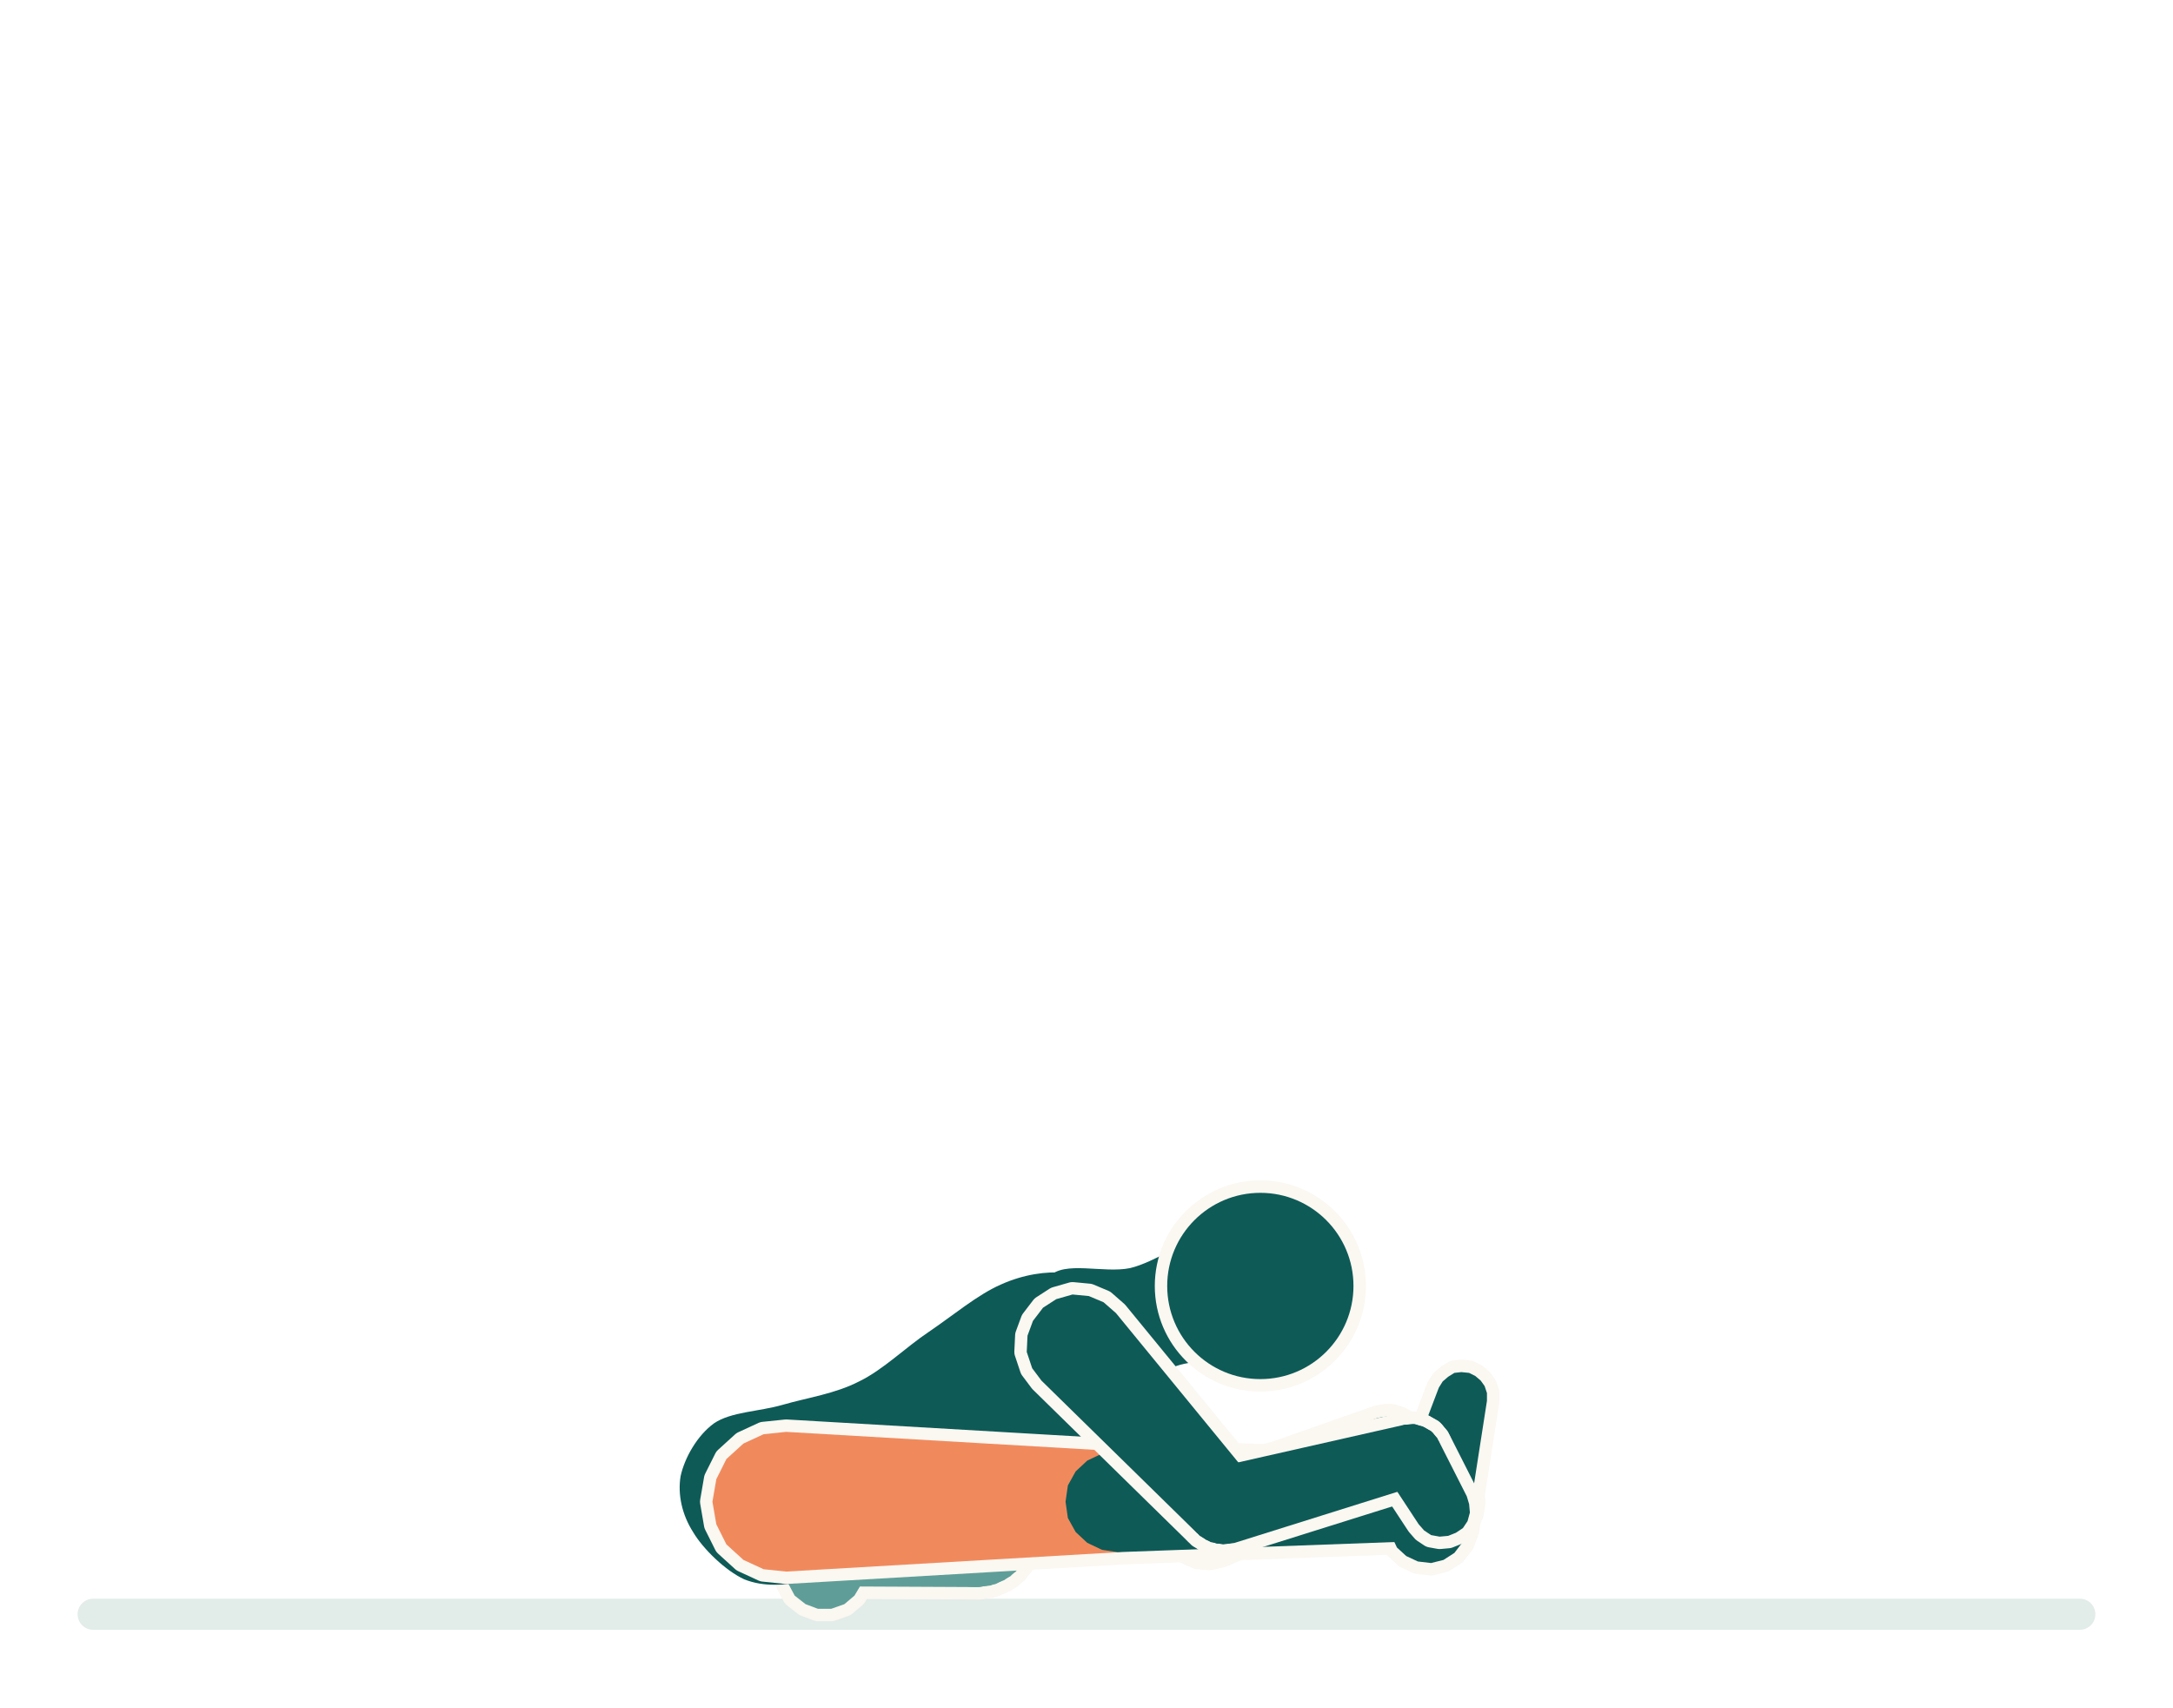
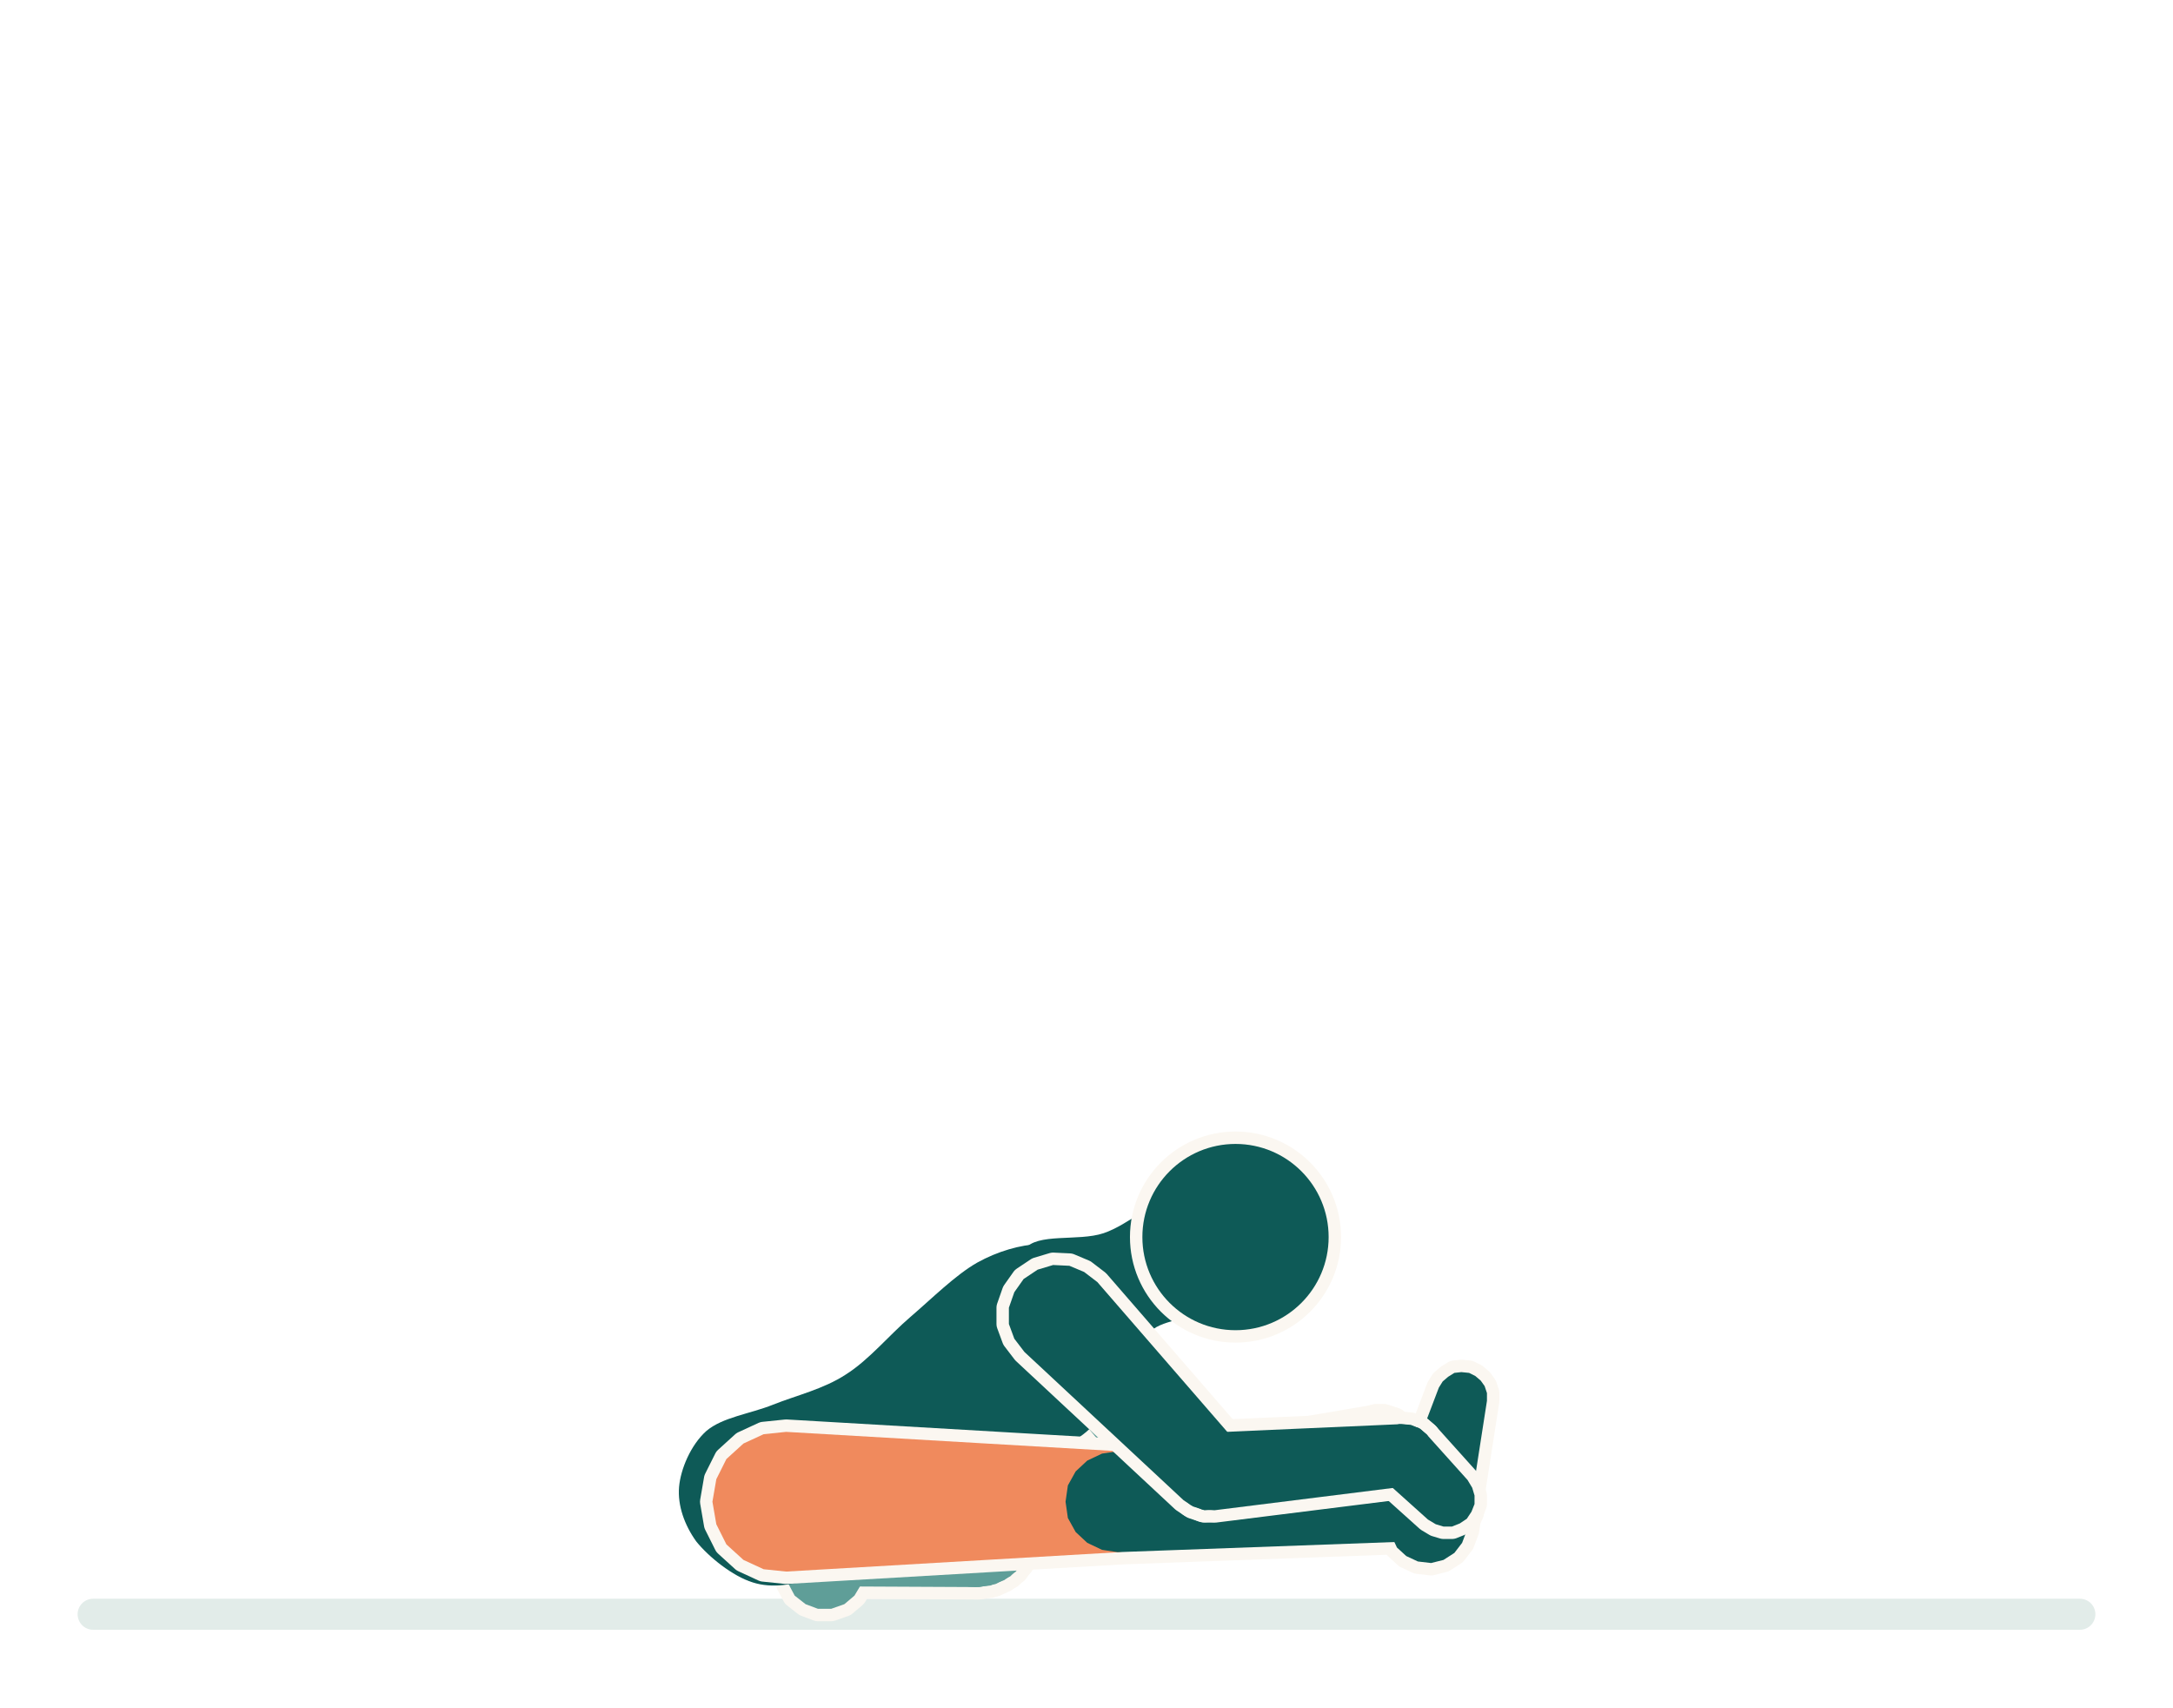
<svg xmlns="http://www.w3.org/2000/svg" viewBox="-100.8 -193.5 280 220" width="280" height="220">
  <defs>
    <clipPath id="ej-038-torso">
-       <path d="M46.1 -17.7C46.6 -15 46.2 -13.2 45.1 -11C44 -8.8 41.9 -6 39.5 -4.6C37.1 -3.1 33.7 -3 30.6 -2.1C27.5 -1.2 23.8 -0.6 20.8 0.8C17.8 2.2 15.4 4.8 12.5 6.4C9.5 8 6.1 9.6 3.2 10.2C0.3 10.8 -2.4 11 -4.9 10C-7.3 8.9 -10.2 6.1 -11.5 3.9C-12.9 1.7 -13.5 -0.9 -13.1 -3.3C-12.6 -5.6 -11 -8.5 -8.8 -10.1C-6.6 -11.6 -3 -11.6 0.1 -12.5C3.2 -13.4 6.8 -13.9 9.9 -15.5C13 -17 15.9 -19.9 18.9 -21.9C22 -24 25.2 -26.7 28.2 -28C31.1 -29.3 34 -29.7 36.4 -29.5C38.7 -29.4 40.7 -29 42.3 -27C43.9 -25 45.6 -20.4 46.1 -17.7Z" />
+       <path d="M44 -22.4C44.7 -19.8 44.6 -17.9 43.7 -15.6C42.9 -13.3 41 -10.4 38.8 -8.7C36.5 -6.9 33.2 -6.5 30.2 -5.3C27.2 -4.1 23.7 -3.1 20.8 -1.4C17.9 0.4 15.8 3.2 13.1 5.1C10.3 6.9 7 8.9 4.2 9.8C1.4 10.7 -1.3 11.2 -3.8 10.4C-6.4 9.6 -9.5 7.1 -11.1 5.1C-12.6 3 -13.5 0.5 -13.3 -1.9C-13.1 -4.2 -11.8 -7.3 -9.8 -9.1C-7.7 -10.9 -4.2 -11.3 -1.2 -12.5C1.8 -13.7 5.3 -14.5 8.2 -16.4C11.2 -18.3 13.7 -21.4 16.5 -23.8C19.3 -26.2 22.3 -29.2 25.1 -30.8C27.8 -32.3 30.7 -33.1 33.1 -33.2C35.5 -33.3 37.4 -33.1 39.2 -31.3C41 -29.5 43.2 -25 44 -22.4Z" />
    </clipPath>
    <clipPath id="ej-038-cuello">
-       <path d="M33.6 -17.8C32.1 -20.6 32.5 -27 34.4 -29C36.3 -31.1 41.4 -29.4 44.8 -30.1C48.2 -30.9 51.8 -33.9 54.6 -33.5C57.4 -33.1 61 -30.2 61.6 -27.8C62.2 -25.5 60 -21.3 58.1 -19.5C56.2 -17.8 52.8 -18.4 50.3 -17.3C47.8 -16.1 45.9 -12.6 43.1 -12.7C40.3 -12.8 35 -15.1 33.6 -17.8Z" />
+       <path d="M31.5 -21.2C29.8 -23.8 29.5 -30.3 31.2 -32.5C32.8 -34.7 38.1 -33.5 41.4 -34.6C44.7 -35.7 48 -39.1 50.8 -39C53.7 -38.9 57.5 -36.4 58.4 -34.1C59.2 -31.9 57.4 -27.4 55.8 -25.5C54.1 -23.6 50.6 -23.8 48.2 -22.5C45.8 -21.1 44.3 -17.3 41.5 -17.1C38.7 -16.9 33.2 -18.7 31.5 -21.2Z" />
    </clipPath>
  </defs>
  <line x1="-88.8" y1="14.5" x2="167.2" y2="14.5" stroke="#E2ECE9" stroke-width="4" stroke-linecap="round" />
  <g>
-     <path d="M58.9 -0.6L59.6 0.8L59.8 2.3L59.5 3.8L58.8 5.1L57.8 6.2L56.4 6.9L54.9 7.2L53.4 7L52.1 6.4L50.9 5.4L33 -16L31.9 -17.8L31.5 -19.9L31.7 -22L32.6 -23.9L34.1 -25.4L35.9 -26.4L38 -26.7L40.1 -26.3L41.9 -25.3L43.4 -23.8Z" fill="#FBF7F1" stroke="#FBF7F1" stroke-width="3.2" stroke-linejoin="round" />
-     <path d="M76.7 -10.8L77.9 -11L79.1 -10.8L80.2 -10.3L81.1 -9.5L81.7 -8.5L82 -7.3L81.9 -6.1L81.4 -4.9L80.6 -4L79.6 -3.3L56.8 6.8L55.2 7.2L53.6 7.1L52.2 6.5L50.9 5.4L50.1 4.1L49.8 2.5L49.9 0.9L50.6 -0.6L51.7 -1.7L53.1 -2.5Z" fill="#FBF7F1" stroke="#FBF7F1" stroke-width="3.2" stroke-linejoin="round" />
-     <path d="M85.2 -1.7L85.5 -0.7L85.6 0.4L85.3 1.5L84.7 2.4L83.8 3L82.8 3.4L81.7 3.5L80.6 3.3L79.7 2.7L79 1.9L74.6 -4.8L74.1 -6L74 -7.3L74.3 -8.6L75 -9.6L76 -10.5L77.2 -10.9L78.5 -11L79.7 -10.6L80.8 -9.9L81.6 -8.8Z" fill="#FBF7F1" stroke="#FBF7F1" stroke-width="3.2" stroke-linejoin="round" />
-     <path d="M58.9 -0.6L59.6 0.8L59.8 2.3L59.5 3.8L58.8 5.1L57.8 6.2L56.4 6.9L54.9 7.2L53.4 7L52.1 6.4L50.9 5.4L33 -16L31.9 -17.8L31.5 -19.9L31.7 -22L32.6 -23.9L34.1 -25.4L35.9 -26.4L38 -26.7L40.1 -26.3L41.9 -25.3L43.4 -23.8Z" fill="#5F9E98" />
-     <path d="M76.7 -10.8L77.9 -11L79.1 -10.8L80.2 -10.3L81.1 -9.5L81.7 -8.5L82 -7.3L81.9 -6.1L81.4 -4.9L80.6 -4L79.6 -3.3L56.8 6.8L55.2 7.2L53.6 7.1L52.2 6.5L50.9 5.4L50.1 4.1L49.8 2.5L49.9 0.9L50.6 -0.6L51.7 -1.7L53.1 -2.5Z" fill="#5F9E98" />
-     <path d="M85.2 -1.7L85.5 -0.7L85.6 0.4L85.3 1.5L84.7 2.4L83.8 3L82.8 3.4L81.7 3.5L80.6 3.3L79.7 2.7L79 1.9L74.6 -4.8L74.1 -6L74 -7.3L74.3 -8.6L75 -9.6L76 -10.5L77.2 -10.9L78.5 -11L79.7 -10.6L80.8 -9.9L81.6 -8.8Z" fill="#5F9E98" />
+     <path d="M56.7 -4.5L57.4 -3.2L57.6 -1.7L57.3 -0.2L56.6 1.2L55.6 2.3L54.3 3L52.8 3.3L51.3 3.1L49.9 2.5L48.7 1.5L30.7 -19.8L29.6 -21.7L29.2 -23.7L29.4 -25.8L30.3 -27.7L31.7 -29.2L33.6 -30.2L35.7 -30.5L37.7 -30.2L39.6 -29.2L41 -27.7Z" fill="#FBF7F1" stroke="#FBF7F1" stroke-width="3.2" stroke-linejoin="round" />
+     <path d="M76.3 -10.9L77.5 -11L78.7 -10.6L79.7 -9.9L80.5 -9L80.9 -7.8L81 -6.6L80.7 -5.4L80 -4.4L79.1 -3.6L78 -3.1L53.8 3.1L52.2 3.3L50.7 2.9L49.3 2L48.3 0.8L47.7 -0.7L47.6 -2.3L48 -3.8L48.9 -5.2L50.2 -6.1L51.7 -6.7Z" fill="#FBF7F1" stroke="#FBF7F1" stroke-width="3.2" stroke-linejoin="round" />
+     <path d="M85.3 -3.8L85.9 -2.8L86.2 -1.8L86.2 -0.7L85.8 0.3L85.2 1.2L84.3 1.8L83.3 2.2L82.2 2.2L81.2 1.9L80.2 1.3L74.3 -4L73.5 -5L73.1 -6.3L73 -7.5L73.4 -8.8L74.2 -9.8L75.2 -10.6L76.5 -11L77.7 -10.9L79 -10.5L80 -9.7Z" fill="#FBF7F1" stroke="#FBF7F1" stroke-width="3.2" stroke-linejoin="round" />
+     <path d="M56.7 -4.5L57.4 -3.2L57.6 -1.7L57.3 -0.2L56.6 1.2L55.6 2.3L54.3 3L52.8 3.3L51.3 3.1L49.9 2.5L48.7 1.5L30.7 -19.8L29.6 -21.7L29.2 -23.7L29.4 -25.8L30.3 -27.7L31.7 -29.2L33.6 -30.2L35.7 -30.5L37.7 -30.2L39.6 -29.2L41 -27.7Z" fill="#5F9E98" />
+     <path d="M76.3 -10.9L77.5 -11L78.7 -10.6L79.7 -9.9L80.5 -9L80.9 -7.8L81 -6.6L80.7 -5.4L80 -4.4L79.1 -3.6L78 -3.1L53.8 3.1L52.2 3.3L50.7 2.9L49.3 2L48.3 0.8L47.7 -0.7L47.6 -2.3L48 -3.8L48.9 -5.2L50.2 -6.1L51.7 -6.7Z" fill="#5F9E98" />
+     <path d="M85.3 -3.8L85.9 -2.8L86.2 -1.8L86.2 -0.7L85.8 0.3L85.2 1.2L84.3 1.8L83.3 2.2L82.2 2.2L81.2 1.9L80.2 1.3L74.3 -4L73.5 -5L73.1 -6.3L73 -7.5L73.4 -8.8L74.2 -9.8L75.2 -10.6L76.5 -11L77.7 -10.9L79 -10.5L80 -9.7Z" fill="#5F9E98" />
  </g>
  <g>
    <path d="M27.2 -1.8L28.9 -1L30.3 0.2L31.4 1.9L31.9 3.7L31.8 5.6L31.2 7.4L30.1 9L28.6 10.1L26.8 10.8L24.9 11L-0.7 9L-3.6 8.3L-6.1 6.6L-7.9 4.3L-8.9 1.4L-8.9 -1.6L-7.9 -4.4L-6 -6.7L-3.5 -8.3L-0.6 -9L2.4 -8.7Z" fill="#FBF7F1" stroke="#FBF7F1" stroke-width="3.2" stroke-linejoin="round" />
    <path d="M4.9 10.9L3.5 10.7L2.1 10L1 9L0.3 7.7L0 6.3L0.1 4.8L0.6 3.4L1.6 2.2L2.8 1.4L4.2 1L24.5 -2L26.6 -1.9L28.6 -1.2L30.3 0.2L31.4 2L31.9 4L31.7 6.1L30.8 8.1L29.4 9.6L27.5 10.6L25.4 11Z" fill="#FBF7F1" stroke="#FBF7F1" stroke-width="3.2" stroke-linejoin="round" />
    <path d="M0.5 -1L0.7 -1.9L1 -2.7L1.6 -3.4L2.3 -3.9L3.2 -4.1L4.1 -4.2L4.9 -4L5.7 -3.5L6.3 -2.9L6.7 -2.1L10.2 7.1L10.5 8.8L10.2 10.6L9.3 12.1L8 13.2L6.3 13.8L4.6 13.8L3 13.2L1.6 12.1L0.8 10.6L0.5 8.8Z" fill="#FBF7F1" stroke="#FBF7F1" stroke-width="3.2" stroke-linejoin="round" />
    <path d="M27.2 -1.8L28.9 -1L30.3 0.2L31.4 1.9L31.9 3.7L31.8 5.6L31.2 7.4L30.1 9L28.6 10.1L26.8 10.8L24.9 11L-0.7 9L-3.6 8.3L-6.1 6.6L-7.9 4.3L-8.9 1.4L-8.9 -1.6L-7.9 -4.4L-6 -6.7L-3.5 -8.3L-0.6 -9L2.4 -8.7Z" fill="#5F9E98" />
    <path d="M4.9 10.9L3.5 10.7L2.1 10L1 9L0.3 7.7L0 6.3L0.1 4.8L0.6 3.4L1.6 2.2L2.8 1.4L4.2 1L24.5 -2L26.6 -1.9L28.6 -1.2L30.3 0.2L31.4 2L31.9 4L31.7 6.1L30.8 8.1L29.4 9.6L27.5 10.6L25.4 11Z" fill="#5F9E98" />
    <path d="M0.5 -1L0.7 -1.9L1 -2.7L1.6 -3.4L2.3 -3.9L3.2 -4.1L4.1 -4.2L4.9 -4L5.7 -3.5L6.3 -2.9L6.7 -2.1L10.2 7.1L10.5 8.8L10.2 10.6L9.3 12.1L8 13.2L6.3 13.8L4.6 13.8L3 13.2L1.6 12.1L0.8 10.6L0.5 8.8Z" fill="#5F9E98" />
  </g>
-   <path d="M46.1 -17.7C46.6 -15 46.2 -13.2 45.1 -11C44 -8.8 41.9 -6 39.5 -4.6C37.1 -3.1 33.7 -3 30.6 -2.1C27.5 -1.2 23.8 -0.6 20.8 0.8C17.8 2.2 15.4 4.8 12.5 6.4C9.5 8 6.1 9.6 3.2 10.2C0.3 10.8 -2.4 11 -4.9 10C-7.3 8.9 -10.2 6.1 -11.5 3.9C-12.9 1.7 -13.5 -0.9 -13.1 -3.3C-12.6 -5.6 -11 -8.5 -8.8 -10.1C-6.6 -11.6 -3 -11.6 0.1 -12.5C3.2 -13.4 6.8 -13.9 9.9 -15.5C13 -17 15.9 -19.9 18.9 -21.9C22 -24 25.2 -26.7 28.2 -28C31.1 -29.3 34 -29.7 36.4 -29.5C38.7 -29.4 40.7 -29 42.3 -27C43.9 -25 45.6 -20.4 46.1 -17.7Z" fill="#0E5A57" />
-   <path d="M33.6 -17.8C32.1 -20.6 32.5 -27 34.4 -29C36.3 -31.1 41.4 -29.4 44.8 -30.1C48.2 -30.9 51.8 -33.9 54.6 -33.5C57.4 -33.1 61 -30.2 61.6 -27.8C62.2 -25.5 60 -21.3 58.1 -19.5C56.2 -17.8 52.8 -18.4 50.3 -17.3C47.8 -16.1 45.9 -12.6 43.1 -12.7C40.3 -12.8 35 -15.1 33.6 -17.8Z" fill="#0E5A57" />
-   <circle cx="61.6" cy="-27.8" r="12" fill="#0E5A57" stroke="#FBF7F1" stroke-width="3.2" paint-order="stroke" />
+   <path d="M44 -22.4C44.7 -19.8 44.6 -17.9 43.7 -15.6C42.9 -13.3 41 -10.4 38.8 -8.7C36.5 -6.9 33.2 -6.5 30.2 -5.3C27.2 -4.1 23.7 -3.1 20.8 -1.4C17.9 0.4 15.8 3.2 13.1 5.1C10.3 6.9 7 8.9 4.2 9.8C1.4 10.7 -1.3 11.2 -3.8 10.4C-6.4 9.6 -9.5 7.1 -11.1 5.1C-12.6 3 -13.5 0.5 -13.3 -1.9C-13.1 -4.2 -11.8 -7.3 -9.8 -9.1C-7.7 -10.9 -4.2 -11.3 -1.2 -12.5C1.8 -13.7 5.3 -14.5 8.2 -16.4C11.2 -18.3 13.7 -21.4 16.5 -23.8C19.3 -26.2 22.3 -29.2 25.1 -30.8C27.8 -32.3 30.7 -33.1 33.1 -33.2C35.5 -33.3 37.4 -33.1 39.2 -31.3C41 -29.5 43.2 -25 44 -22.4Z" fill="#0E5A57" />
+   <path d="M31.5 -21.2C29.8 -23.8 29.5 -30.3 31.2 -32.5C32.8 -34.7 38.1 -33.5 41.4 -34.6C44.7 -35.7 48 -39.1 50.8 -39C53.7 -38.9 57.5 -36.4 58.4 -34.1C59.2 -31.9 57.4 -27.4 55.8 -25.5C54.1 -23.6 50.6 -23.8 48.2 -22.5C45.8 -21.1 44.3 -17.3 41.5 -17.1C38.7 -16.9 33.2 -18.7 31.5 -21.2Z" fill="#0E5A57" />
+   <circle cx="58.4" cy="-34.1" r="12" fill="#0E5A57" stroke="#FBF7F1" stroke-width="3.2" paint-order="stroke" />
  <g>
    <path d="M43.4 -6.5L45.3 -6.1L47 -5.1L48.3 -3.7L49.2 -1.9L49.5 0L49.2 1.9L48.3 3.7L47 5.1L45.3 6.1L43.4 6.5L0.5 9L-2.4 8.7L-5 7.5L-7.2 5.5L-8.5 2.9L-9 0L-8.5 -2.9L-7.2 -5.5L-5 -7.5L-2.4 -8.7L0.5 -9Z" fill="#FBF7F1" stroke="#FBF7F1" stroke-width="3.2" stroke-linejoin="round" />
    <path d="M84.2 -5L85.7 -4.7L87 -4L88.1 -2.9L88.8 -1.5L89 0L88.8 1.5L88.1 2.9L87 4L85.7 4.7L84.2 5L43.2 6.5L41.2 6.2L39.3 5.3L37.8 3.9L36.8 2.1L36.5 0L36.8 -2.1L37.8 -3.9L39.3 -5.3L41.2 -6.2L43.2 -6.5Z" fill="#FBF7F1" stroke="#FBF7F1" stroke-width="3.2" stroke-linejoin="round" />
    <path d="M84.6 -14.7L85.1 -15.5L85.8 -16.1L86.6 -16.6L87.5 -16.7L88.5 -16.6L89.3 -16.2L90 -15.6L90.5 -14.9L90.8 -14L90.8 -13L88.2 3.7L87.6 5.3L86.6 6.6L85.2 7.5L83.6 7.9L81.9 7.7L80.4 7L79.2 5.9L78.5 4.4L78.2 2.7L78.6 1.1Z" fill="#FBF7F1" stroke="#FBF7F1" stroke-width="3.2" stroke-linejoin="round" />
    <path d="M43.4 -6.5L45.3 -6.1L47 -5.1L48.3 -3.7L49.2 -1.9L49.5 0L49.2 1.9L48.3 3.7L47 5.1L45.3 6.1L43.4 6.5L0.5 9L-2.4 8.7L-5 7.5L-7.2 5.5L-8.5 2.9L-9 0L-8.5 -2.9L-7.2 -5.5L-5 -7.5L-2.4 -8.7L0.5 -9Z" fill="#F08A5D" />
    <path d="M84.2 -5L85.7 -4.7L87 -4L88.1 -2.9L88.8 -1.5L89 0L88.8 1.5L88.1 2.9L87 4L85.7 4.7L84.2 5L43.2 6.5L41.2 6.2L39.3 5.3L37.8 3.9L36.8 2.1L36.5 0L36.8 -2.1L37.8 -3.9L39.3 -5.3L41.2 -6.2L43.2 -6.5Z" fill="#0E5A57" />
    <path d="M84.6 -14.7L85.1 -15.5L85.8 -16.1L86.6 -16.6L87.5 -16.7L88.5 -16.6L89.3 -16.2L90 -15.6L90.5 -14.9L90.8 -14L90.8 -13L88.2 3.7L87.6 5.3L86.6 6.6L85.2 7.5L83.6 7.9L81.9 7.7L80.4 7L79.2 5.9L78.5 4.4L78.2 2.7L78.6 1.1Z" fill="#0E5A57" />
  </g>
  <g>
-     <path d="M60.7 -2.7L61.5 -1.4L61.8 0.1L61.7 1.6L61.2 3L60.2 4.2L59 5L57.5 5.4L56 5.4L54.6 4.9L53.4 4L33.4 -15.6L32.2 -17.2L31.5 -19.3L31.6 -21.4L32.3 -23.3L33.6 -25L35.3 -26.1L37.4 -26.7L39.5 -26.5L41.4 -25.7L43 -24.3Z" fill="#FBF7F1" stroke="#FBF7F1" stroke-width="3.2" stroke-linejoin="round" />
-     <path d="M80.1 -9.9L81.3 -10L82.5 -9.7L83.6 -9.1L84.4 -8.2L84.9 -7L85 -5.8L84.8 -4.6L84.2 -3.6L83.3 -2.7L82.2 -2.2L58.3 5.3L56.8 5.5L55.2 5.2L53.8 4.4L52.7 3.2L52 1.8L51.9 0.2L52.2 -1.4L53 -2.8L54.3 -3.8L55.8 -4.4Z" fill="#FBF7F1" stroke="#FBF7F1" stroke-width="3.2" stroke-linejoin="round" />
-     <path d="M88.2 -0.7L88.5 0.3L88.6 1.4L88.3 2.5L87.7 3.4L86.8 4L85.8 4.4L84.7 4.5L83.6 4.3L82.7 3.7L82 2.9L77.6 -3.8L77.1 -5L77 -6.3L77.3 -7.6L78 -8.6L79 -9.5L80.2 -9.9L81.5 -10L82.7 -9.6L83.8 -8.9L84.6 -7.8Z" fill="#FBF7F1" stroke="#FBF7F1" stroke-width="3.2" stroke-linejoin="round" />
-     <path d="M60.7 -2.7L61.5 -1.4L61.8 0.1L61.7 1.6L61.2 3L60.2 4.2L59 5L57.5 5.4L56 5.4L54.6 4.9L53.4 4L33.4 -15.6L32.2 -17.2L31.5 -19.3L31.6 -21.4L32.3 -23.3L33.6 -25L35.3 -26.1L37.4 -26.7L39.5 -26.5L41.4 -25.7L43 -24.3Z" fill="#0E5A57" />
-     <path d="M80.1 -9.9L81.3 -10L82.5 -9.7L83.6 -9.1L84.4 -8.2L84.9 -7L85 -5.8L84.8 -4.6L84.2 -3.6L83.3 -2.7L82.2 -2.2L58.3 5.3L56.8 5.5L55.2 5.2L53.8 4.4L52.7 3.2L52 1.8L51.9 0.2L52.2 -1.4L53 -2.8L54.3 -3.8L55.8 -4.4Z" fill="#0E5A57" />
-     <path d="M88.2 -0.7L88.5 0.3L88.6 1.4L88.3 2.5L87.7 3.4L86.8 4L85.8 4.4L84.7 4.5L83.6 4.3L82.7 3.7L82 2.9L77.6 -3.8L77.1 -5L77 -6.3L77.3 -7.6L78 -8.6L79 -9.5L80.2 -9.9L81.5 -10L82.7 -9.6L83.8 -8.9L84.6 -7.8Z" fill="#0E5A57" />
+     <path d="M58.9 -7.2L59.7 -5.9L60.1 -4.4L60 -2.9L59.5 -1.5L58.6 -0.3L57.3 0.6L55.9 1L54.4 1.1L52.9 0.6L51.7 -0.2L31.2 -19.3L29.9 -21L29.2 -22.9L29.2 -25L29.9 -27L31.1 -28.7L32.9 -29.9L34.9 -30.5L37 -30.4L38.9 -29.6L40.6 -28.3Z" fill="#FBF7F1" stroke="#FBF7F1" stroke-width="3.2" stroke-linejoin="round" />
+     <path d="M79.8 -10L81 -9.9L82.2 -9.4L83.1 -8.6L83.7 -7.5L84 -6.3L83.9 -5.1L83.5 -4L82.7 -3L81.7 -2.4L80.5 -2L55.7 1.1L54.1 1L52.6 0.4L51.4 -0.6L50.5 -1.9L50.1 -3.5L50.2 -5.1L50.9 -6.5L51.9 -7.8L53.3 -8.6L54.9 -8.9Z" fill="#FBF7F1" stroke="#FBF7F1" stroke-width="3.2" stroke-linejoin="round" />
+     <path d="M88.3 -2.8L88.9 -1.8L89.2 -0.8L89.2 0.3L88.8 1.3L88.2 2.2L87.3 2.8L86.3 3.2L85.2 3.2L84.2 2.9L83.2 2.3L77.3 -3L76.5 -4L76.1 -5.3L76 -6.5L76.4 -7.8L77.2 -8.8L78.2 -9.6L79.5 -10L80.7 -9.9L82 -9.5L83 -8.7Z" fill="#FBF7F1" stroke="#FBF7F1" stroke-width="3.2" stroke-linejoin="round" />
+     <path d="M58.9 -7.2L59.7 -5.9L60.1 -4.4L60 -2.9L59.5 -1.5L58.6 -0.3L57.3 0.6L55.9 1L54.4 1.1L52.9 0.6L51.7 -0.2L31.2 -19.3L29.9 -21L29.2 -22.9L29.2 -25L29.9 -27L31.1 -28.7L32.9 -29.9L34.9 -30.5L37 -30.4L38.9 -29.6L40.6 -28.3Z" fill="#0E5A57" />
+     <path d="M79.8 -10L81 -9.9L82.2 -9.4L83.1 -8.6L83.7 -7.5L84 -6.3L83.9 -5.1L83.5 -4L82.7 -3L81.7 -2.4L80.5 -2L55.7 1.1L54.1 1L52.6 0.4L51.4 -0.6L50.5 -1.9L50.1 -3.5L50.2 -5.1L50.9 -6.5L51.9 -7.8L53.3 -8.6L54.9 -8.9Z" fill="#0E5A57" />
+     <path d="M88.3 -2.8L88.9 -1.8L89.2 -0.8L89.2 0.3L88.8 1.3L88.2 2.2L87.3 2.8L86.3 3.2L85.2 3.2L84.2 2.9L83.2 2.3L77.3 -3L76.5 -4L76.1 -5.3L76 -6.5L76.4 -7.8L77.2 -8.8L78.2 -9.6L79.5 -10L80.7 -9.9L82 -9.5L83 -8.7Z" fill="#0E5A57" />
  </g>
</svg>
